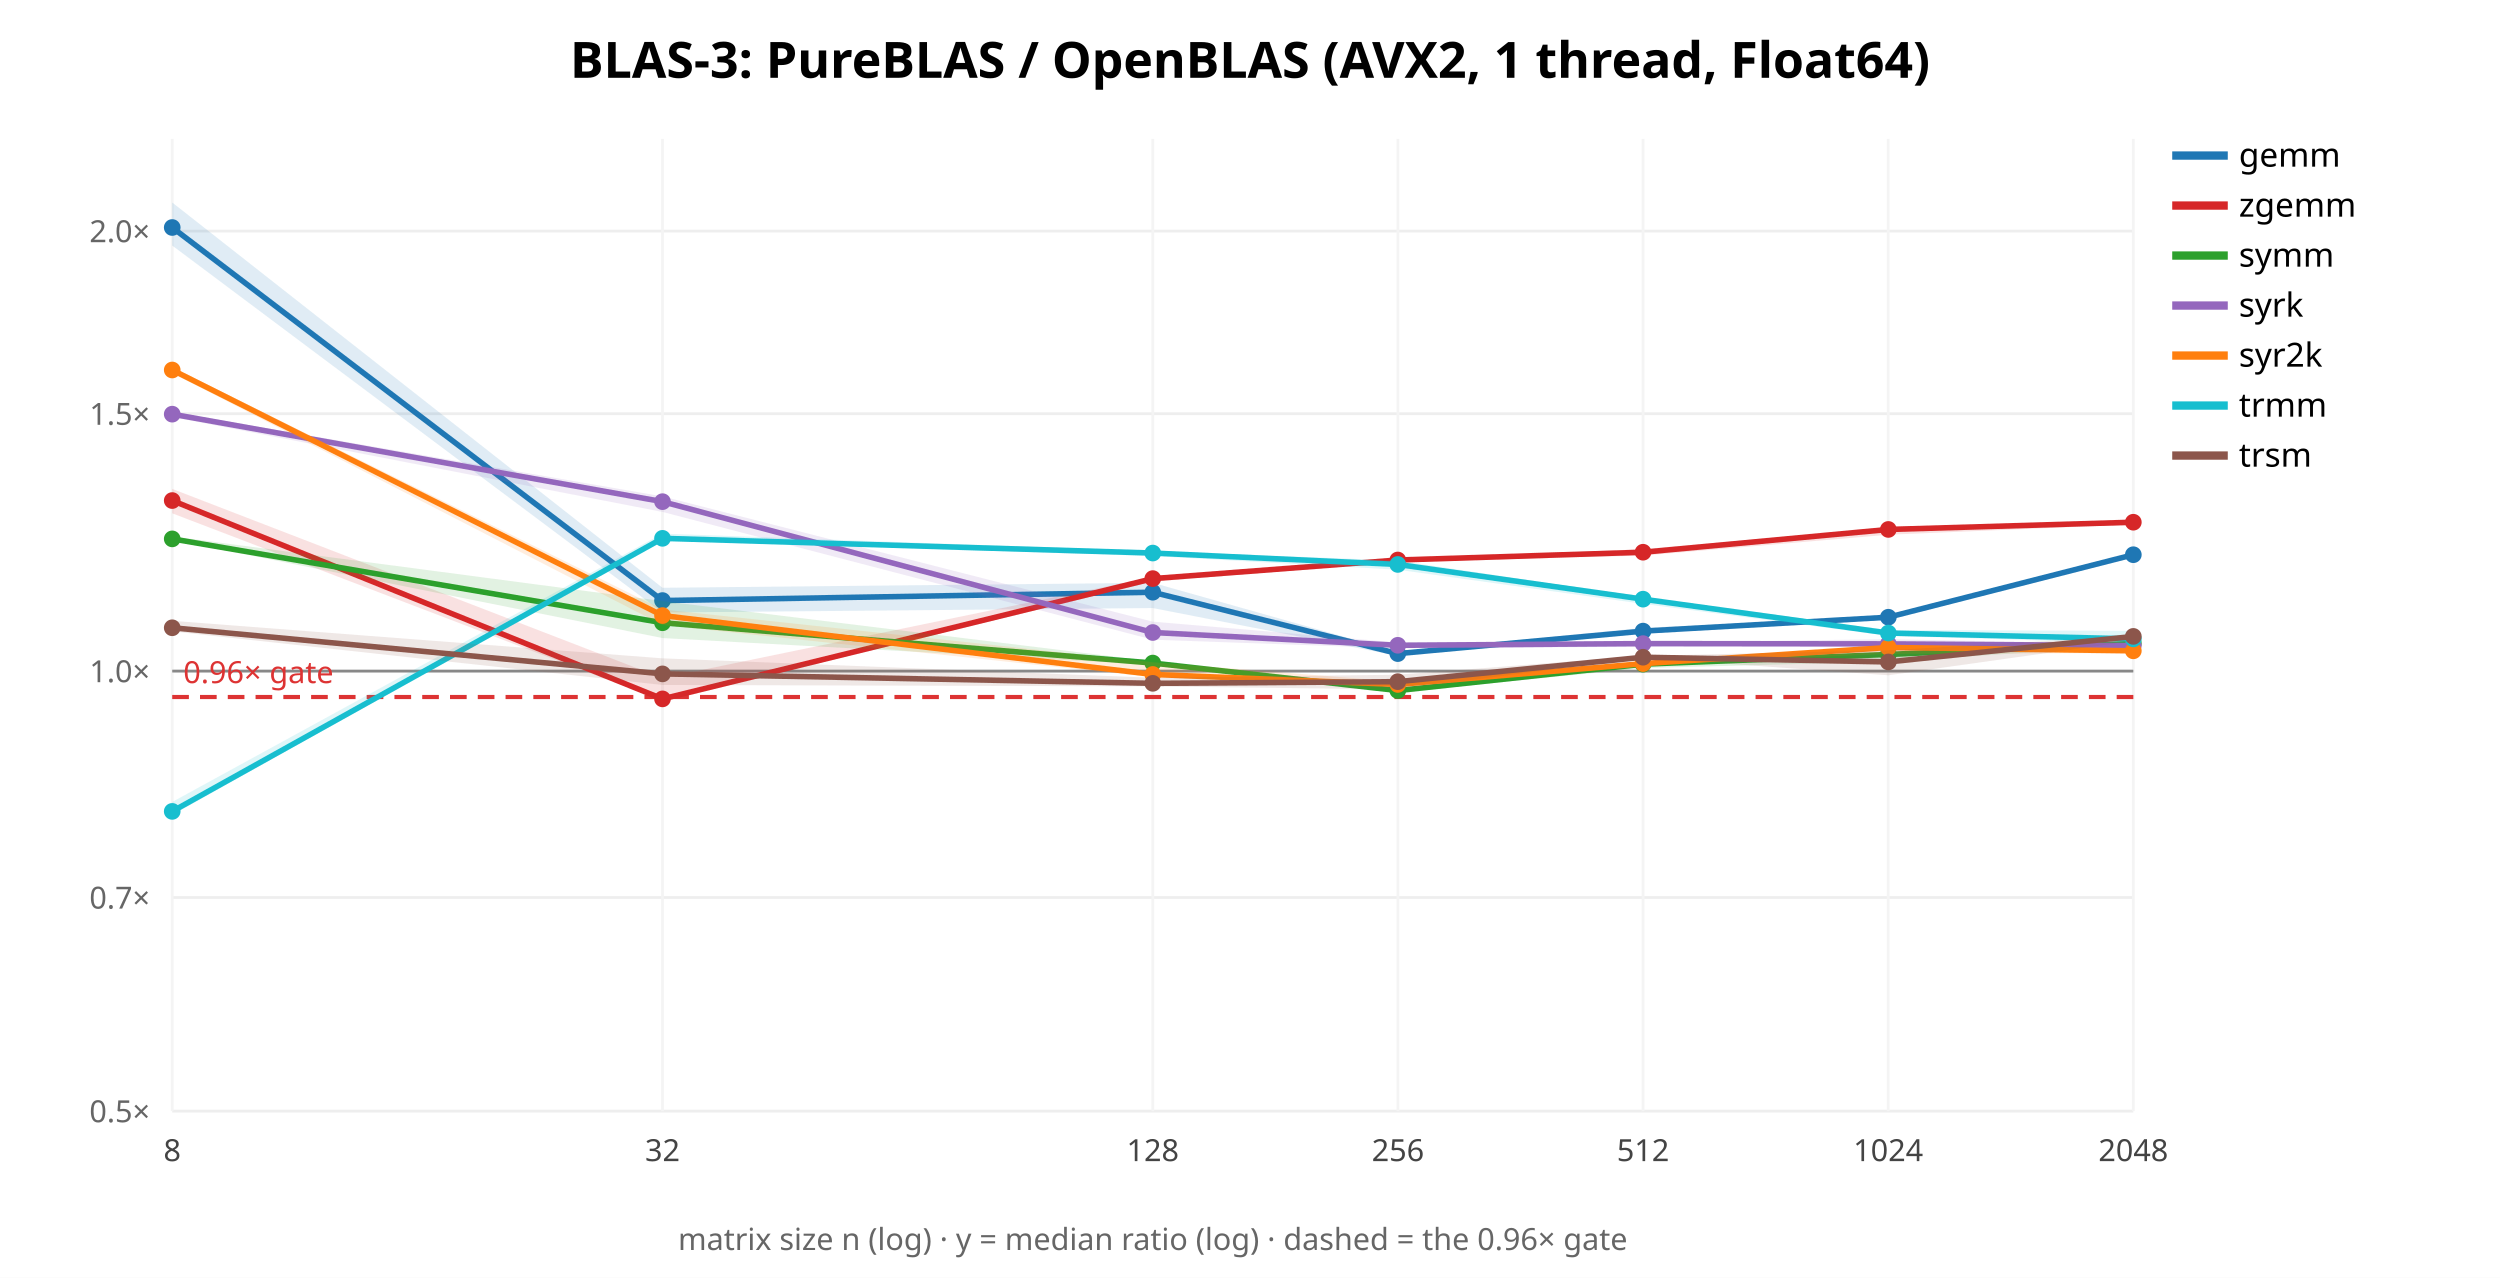
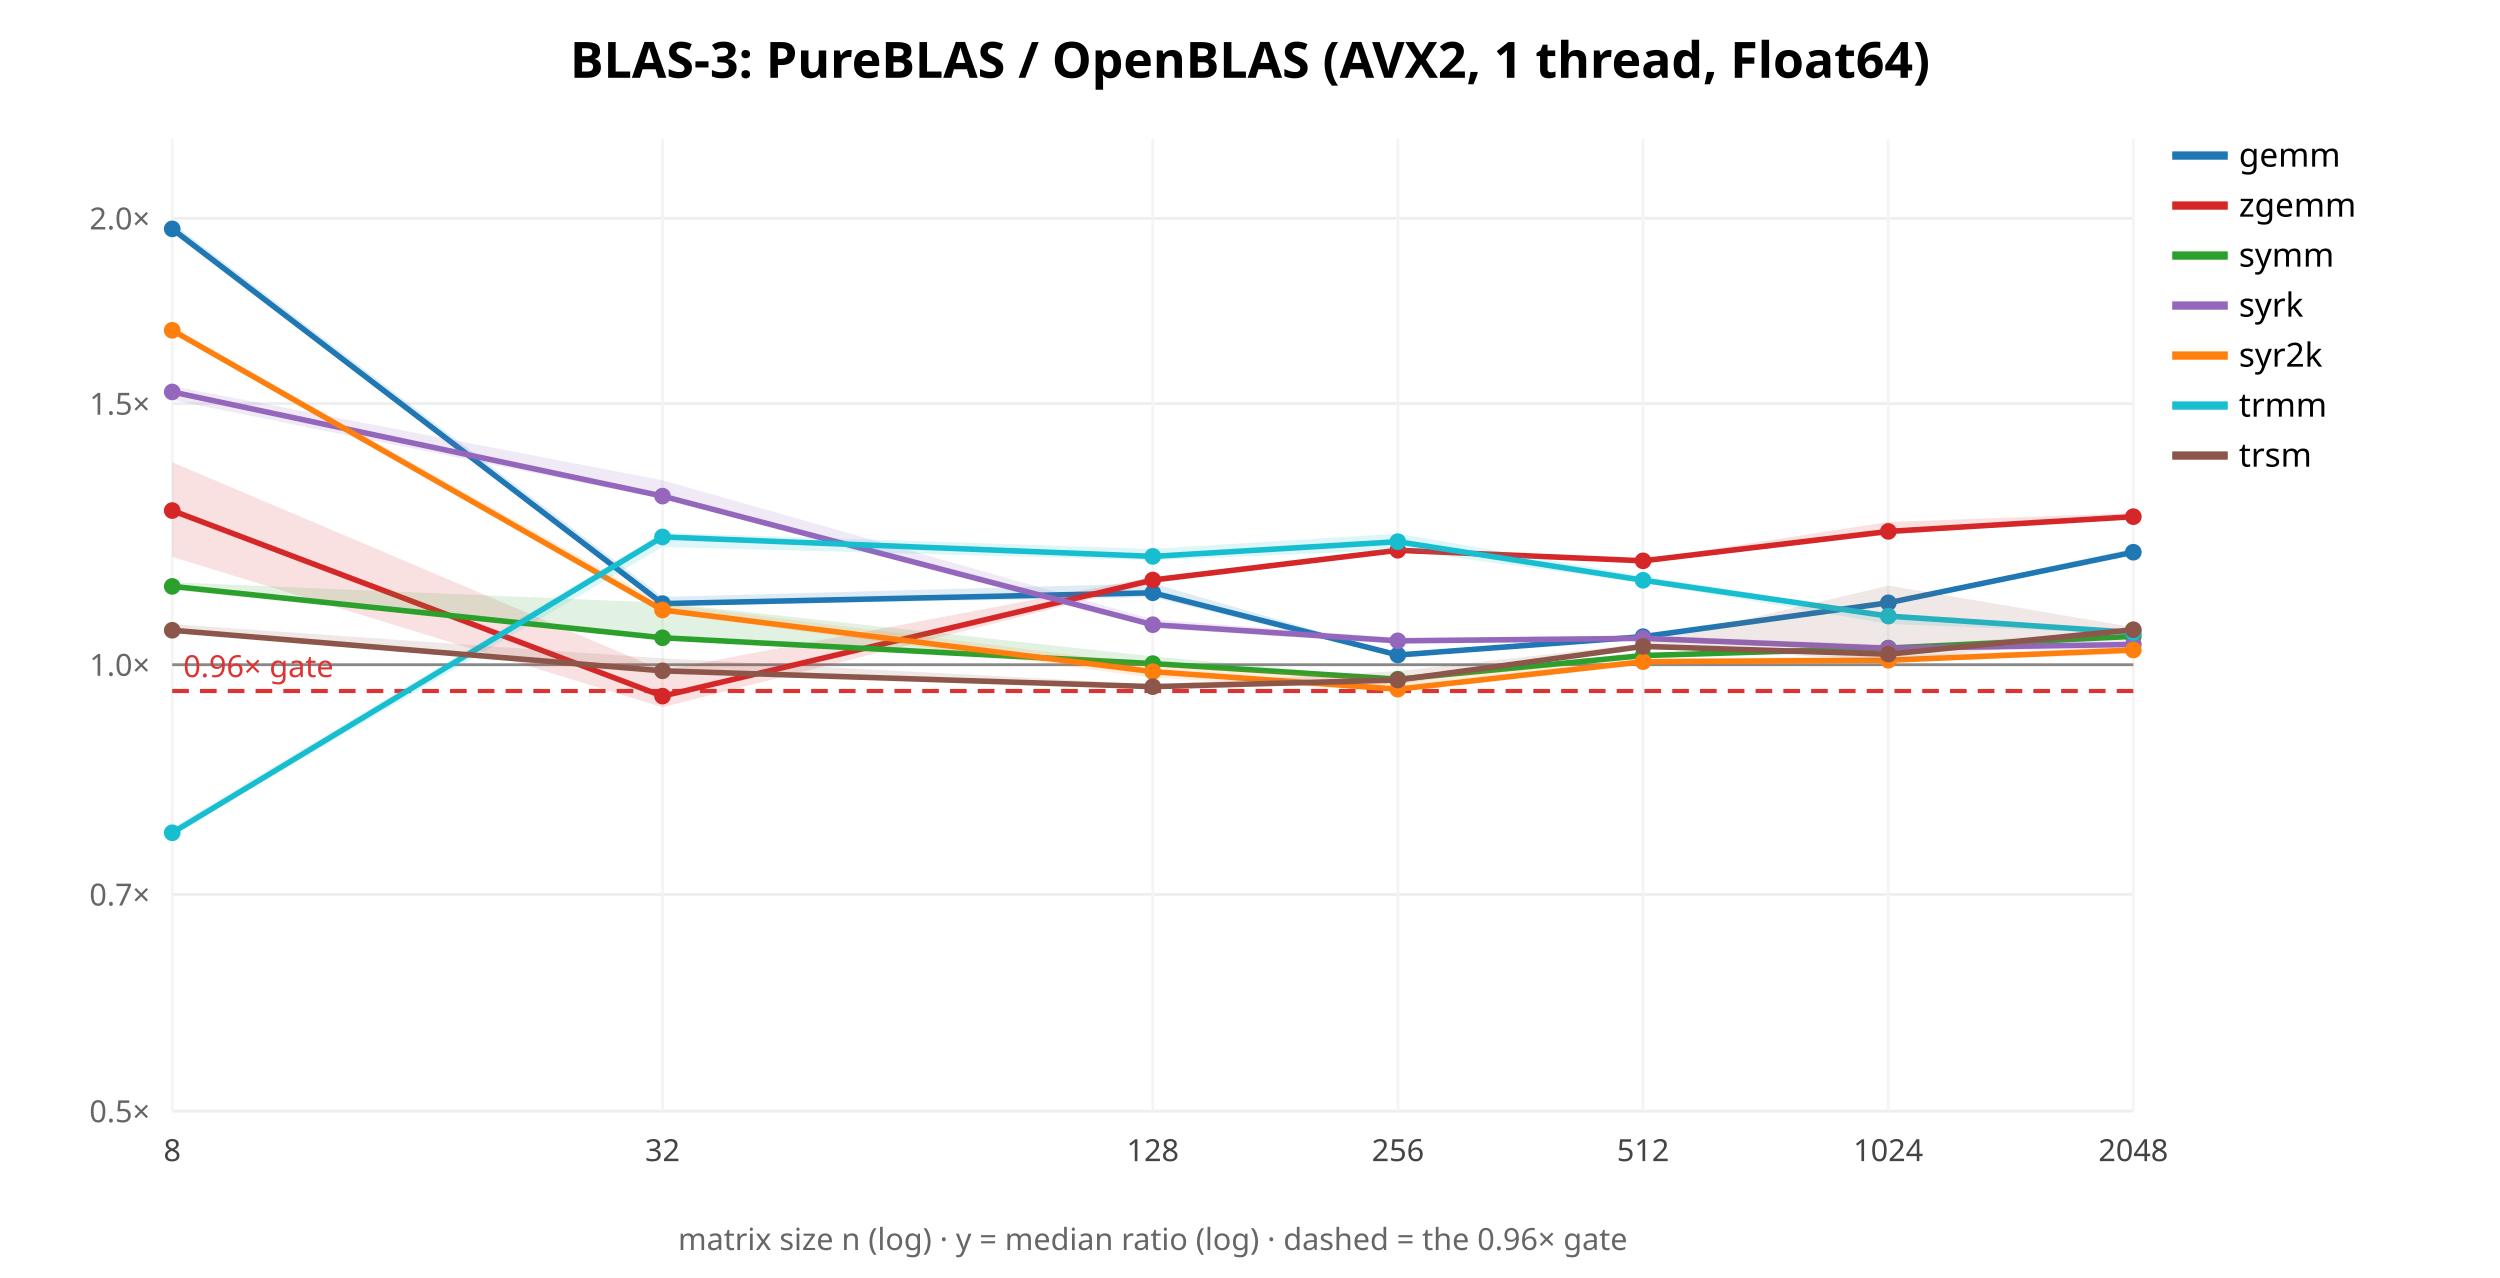
<svg xmlns="http://www.w3.org/2000/svg" width="900" height="460" font-family="sans-serif">
  <rect width="900" height="460" fill="white" />
  <text x="450.0" y="28" text-anchor="middle" font-size="18" font-weight="bold">BLAS-3: PureBLAS / OpenBLAS (AVX2, 1 thread, Float64)</text>
  <line x1="62" y1="400.0" x2="768" y2="400.0" stroke="#eee" />
  <text x="54" y="404.0" text-anchor="end" font-size="11" fill="#666">0.5×</text>
-   <line x1="62" y1="323.106" x2="768" y2="323.106" stroke="#eee" />
-   <text x="54" y="327.106" text-anchor="end" font-size="11" fill="#666">0.7×</text>
-   <line x1="62" y1="241.595" x2="768" y2="241.595" stroke="#eee" />
-   <text x="54" y="245.595" text-anchor="end" font-size="11" fill="#666">1.0×</text>
-   <line x1="62" y1="148.934" x2="768" y2="148.934" stroke="#eee" />
-   <text x="54" y="152.934" text-anchor="end" font-size="11" fill="#666">1.5×</text>
-   <line x1="62" y1="83.19" x2="768" y2="83.19" stroke="#eee" />
-   <text x="54" y="87.19" text-anchor="end" font-size="11" fill="#666">2.0×</text>
+   <line x1="62" y1="321.991" x2="768" y2="321.991" stroke="#eee" />
+   <text x="54" y="325.991" text-anchor="end" font-size="11" fill="#666">0.7×</text>
+   <line x1="62" y1="239.298" x2="768" y2="239.298" stroke="#eee" />
+   <text x="54" y="243.298" text-anchor="end" font-size="11" fill="#666">1.0×</text>
+   <line x1="62" y1="145.294" x2="768" y2="145.294" stroke="#eee" />
+   <text x="54" y="149.294" text-anchor="end" font-size="11" fill="#666">1.5×</text>
+   <line x1="62" y1="78.597" x2="768" y2="78.597" stroke="#eee" />
+   <text x="54" y="82.597" text-anchor="end" font-size="11" fill="#666">2.0×</text>
  <line x1="62.0" y1="50" x2="62.0" y2="400" stroke="#f4f4f4" />
  <text x="62.0" y="418" text-anchor="middle" font-size="11" fill="#444">8</text>
  <line x1="238.5" y1="50" x2="238.5" y2="400" stroke="#f4f4f4" />
  <text x="238.5" y="418" text-anchor="middle" font-size="11" fill="#444">32</text>
  <line x1="415.0" y1="50" x2="415.0" y2="400" stroke="#f4f4f4" />
  <text x="415.0" y="418" text-anchor="middle" font-size="11" fill="#444">128</text>
  <line x1="503.25" y1="50" x2="503.25" y2="400" stroke="#f4f4f4" />
  <text x="503.25" y="418" text-anchor="middle" font-size="11" fill="#444">256</text>
  <line x1="591.5" y1="50" x2="591.5" y2="400" stroke="#f4f4f4" />
  <text x="591.5" y="418" text-anchor="middle" font-size="11" fill="#444">512</text>
  <line x1="679.75" y1="50" x2="679.75" y2="400" stroke="#f4f4f4" />
  <text x="679.75" y="418" text-anchor="middle" font-size="11" fill="#444">1024</text>
  <line x1="768.0" y1="50" x2="768.0" y2="400" stroke="#f4f4f4" />
  <text x="768.0" y="418" text-anchor="middle" font-size="11" fill="#444">2048</text>
-   <line x1="62" y1="241.595" x2="768" y2="241.595" stroke="#888" />
-   <line x1="62" y1="250.924" x2="768" y2="250.924" stroke="#d33" stroke-width="1.5" stroke-dasharray="6 4" />
-   <text x="66" y="245.924" font-size="11" fill="#d33">0.96× gate</text>
-   <polygon points="62.0,72.9 238.5,211.6 415.0,209.8 503.2,234.7 591.5,226.0 679.8,221.9 768.0,199.1 768.0,200.4 679.8,222.6 591.5,227.7 503.2,236.1 415.0,218.9 238.5,220.5 62.0,88.4" fill="#1f77b4" opacity="0.14" stroke="none" />
-   <polyline points="62.0,81.9 238.5,216.2 415.0,213.2 503.2,235.3 591.5,227.2 679.8,222.2 768.0,199.7" fill="none" stroke="#1f77b4" stroke-width="2" />
-   <circle cx="62.0" cy="81.9" r="3" fill="#1f77b4" />
-   <circle cx="238.5" cy="216.2" r="3" fill="#1f77b4" />
-   <circle cx="415.0" cy="213.2" r="3" fill="#1f77b4" />
-   <circle cx="503.2" cy="235.3" r="3" fill="#1f77b4" />
-   <circle cx="591.5" cy="227.2" r="3" fill="#1f77b4" />
-   <circle cx="679.8" cy="222.2" r="3" fill="#1f77b4" />
-   <circle cx="768.0" cy="199.7" r="3" fill="#1f77b4" />
+   <line x1="62" y1="239.298" x2="768" y2="239.298" stroke="#888" />
+   <line x1="62" y1="248.763" x2="768" y2="248.763" stroke="#d33" stroke-width="1.5" stroke-dasharray="6 4" />
+   <text x="66" y="243.763" font-size="11" fill="#d33">0.96× gate</text>
+   <polygon points="62.0,80.3 238.5,214.9 415.0,210.0 503.2,235.5 591.5,228.1 679.8,216.4 768.0,197.4 768.0,199.5 679.8,217.9 591.5,229.8 503.2,236.7 415.0,215.0 238.5,218.1 62.0,83.9" fill="#1f77b4" opacity="0.14" stroke="none" />
+   <polyline points="62.0,82.4 238.5,217.3 415.0,213.4 503.2,235.8 591.5,229.2 679.8,217.0 768.0,198.8" fill="none" stroke="#1f77b4" stroke-width="2" />
+   <circle cx="62.0" cy="82.4" r="3" fill="#1f77b4" />
+   <circle cx="238.5" cy="217.3" r="3" fill="#1f77b4" />
+   <circle cx="415.0" cy="213.4" r="3" fill="#1f77b4" />
+   <circle cx="503.2" cy="235.8" r="3" fill="#1f77b4" />
+   <circle cx="591.5" cy="229.2" r="3" fill="#1f77b4" />
+   <circle cx="679.8" cy="217.0" r="3" fill="#1f77b4" />
+   <circle cx="768.0" cy="198.8" r="3" fill="#1f77b4" />
  <line x1="782" y1="56" x2="802" y2="56" stroke="#1f77b4" stroke-width="3" />
  <text x="806" y="60" font-size="12">gemm</text>
-   <polygon points="62.0,176.0 238.5,244.1 415.0,207.7 503.2,201.2 591.5,197.7 679.8,190.0 768.0,187.4 768.0,188.8 679.8,192.5 591.5,200.0 503.2,202.3 415.0,209.4 238.5,252.3 62.0,184.8" fill="#d62728" opacity="0.14" stroke="none" />
-   <polyline points="62.0,180.2 238.5,251.6 415.0,208.3 503.2,201.6 591.5,198.8 679.8,190.6 768.0,188.0" fill="none" stroke="#d62728" stroke-width="2" />
-   <circle cx="62.0" cy="180.2" r="3" fill="#d62728" />
-   <circle cx="238.5" cy="251.6" r="3" fill="#d62728" />
-   <circle cx="415.0" cy="208.3" r="3" fill="#d62728" />
-   <circle cx="503.2" cy="201.6" r="3" fill="#d62728" />
-   <circle cx="591.5" cy="198.8" r="3" fill="#d62728" />
-   <circle cx="679.8" cy="190.6" r="3" fill="#d62728" />
-   <circle cx="768.0" cy="188.0" r="3" fill="#d62728" />
+   <polygon points="62.0,166.4 238.5,241.3 415.0,207.7 503.2,197.8 591.5,201.5 679.8,187.9 768.0,184.7 768.0,186.4 679.8,192.5 591.5,202.5 503.2,198.4 415.0,210.0 238.5,254.6 62.0,200.5" fill="#d62728" opacity="0.14" stroke="none" />
+   <polyline points="62.0,183.8 238.5,250.6 415.0,208.8 503.2,198.1 591.5,201.9 679.8,191.3 768.0,186.0" fill="none" stroke="#d62728" stroke-width="2" />
+   <circle cx="62.0" cy="183.8" r="3" fill="#d62728" />
+   <circle cx="238.5" cy="250.6" r="3" fill="#d62728" />
+   <circle cx="415.0" cy="208.8" r="3" fill="#d62728" />
+   <circle cx="503.2" cy="198.1" r="3" fill="#d62728" />
+   <circle cx="591.5" cy="201.9" r="3" fill="#d62728" />
+   <circle cx="679.8" cy="191.3" r="3" fill="#d62728" />
+   <circle cx="768.0" cy="186.0" r="3" fill="#d62728" />
  <line x1="782" y1="74" x2="802" y2="74" stroke="#d62728" stroke-width="3" />
  <text x="806" y="78" font-size="12">zgemm</text>
-   <polygon points="62.0,193.1 238.5,216.4 415.0,238.1 503.2,247.5 591.5,238.7 679.8,235.0 768.0,231.2 768.0,232.4 679.8,238.2 591.5,240.5 503.2,249.3 415.0,239.3 238.5,229.7 62.0,194.3" fill="#2ca02c" opacity="0.14" stroke="none" />
-   <polyline points="62.0,194.0 238.5,224.2 415.0,238.7 503.2,248.6 591.5,239.1 679.8,235.6 768.0,231.6" fill="none" stroke="#2ca02c" stroke-width="2" />
-   <circle cx="62.0" cy="194.0" r="3" fill="#2ca02c" />
-   <circle cx="238.5" cy="224.2" r="3" fill="#2ca02c" />
-   <circle cx="415.0" cy="238.7" r="3" fill="#2ca02c" />
-   <circle cx="503.2" cy="248.6" r="3" fill="#2ca02c" />
-   <circle cx="591.5" cy="239.1" r="3" fill="#2ca02c" />
-   <circle cx="679.8" cy="235.6" r="3" fill="#2ca02c" />
-   <circle cx="768.0" cy="231.6" r="3" fill="#2ca02c" />
+   <polygon points="62.0,209.6 238.5,217.0 415.0,236.3 503.2,244.3 591.5,235.0 679.8,233.1 768.0,226.5 768.0,229.8 679.8,234.3 591.5,236.8 503.2,245.0 415.0,239.3 238.5,230.2 62.0,212.3" fill="#2ca02c" opacity="0.14" stroke="none" />
+   <polyline points="62.0,211.1 238.5,229.6 415.0,238.9 503.2,244.5 591.5,236.0 679.8,233.3 768.0,229.1" fill="none" stroke="#2ca02c" stroke-width="2" />
+   <circle cx="62.0" cy="211.1" r="3" fill="#2ca02c" />
+   <circle cx="238.5" cy="229.6" r="3" fill="#2ca02c" />
+   <circle cx="415.0" cy="238.9" r="3" fill="#2ca02c" />
+   <circle cx="503.2" cy="244.5" r="3" fill="#2ca02c" />
+   <circle cx="591.5" cy="236.0" r="3" fill="#2ca02c" />
+   <circle cx="679.8" cy="233.3" r="3" fill="#2ca02c" />
+   <circle cx="768.0" cy="229.1" r="3" fill="#2ca02c" />
  <line x1="782" y1="92" x2="802" y2="92" stroke="#2ca02c" stroke-width="3" />
  <text x="806" y="96" font-size="12">symm</text>
-   <polygon points="62.0,148.3 238.5,178.7 415.0,223.8 503.2,231.3 591.5,231.3 679.8,230.1 768.0,231.9 768.0,232.9 679.8,232.0 591.5,232.8 503.2,233.4 415.0,230.3 238.5,184.3 62.0,150.1" fill="#9467bd" opacity="0.14" stroke="none" />
-   <polyline points="62.0,149.1 238.5,180.6 415.0,227.7 503.2,232.3 591.5,231.7 679.8,231.8 768.0,232.4" fill="none" stroke="#9467bd" stroke-width="2" />
-   <circle cx="62.0" cy="149.1" r="3" fill="#9467bd" />
-   <circle cx="238.5" cy="180.6" r="3" fill="#9467bd" />
-   <circle cx="415.0" cy="227.7" r="3" fill="#9467bd" />
-   <circle cx="503.2" cy="232.3" r="3" fill="#9467bd" />
-   <circle cx="591.5" cy="231.7" r="3" fill="#9467bd" />
-   <circle cx="679.8" cy="231.8" r="3" fill="#9467bd" />
-   <circle cx="768.0" cy="232.4" r="3" fill="#9467bd" />
+   <polygon points="62.0,139.0 238.5,172.9 415.0,223.0 503.2,229.6 591.5,228.8 679.8,232.1 768.0,230.2 768.0,233.7 679.8,234.2 591.5,230.7 503.2,231.8 415.0,226.1 238.5,179.6 62.0,144.0" fill="#9467bd" opacity="0.14" stroke="none" />
+   <polyline points="62.0,141.1 238.5,178.6 415.0,224.9 503.2,230.7 591.5,229.8 679.8,233.4 768.0,232.0" fill="none" stroke="#9467bd" stroke-width="2" />
+   <circle cx="62.0" cy="141.1" r="3" fill="#9467bd" />
+   <circle cx="238.5" cy="178.6" r="3" fill="#9467bd" />
+   <circle cx="415.0" cy="224.9" r="3" fill="#9467bd" />
+   <circle cx="503.2" cy="230.7" r="3" fill="#9467bd" />
+   <circle cx="591.5" cy="229.8" r="3" fill="#9467bd" />
+   <circle cx="679.8" cy="233.4" r="3" fill="#9467bd" />
+   <circle cx="768.0" cy="232.0" r="3" fill="#9467bd" />
  <line x1="782" y1="110" x2="802" y2="110" stroke="#9467bd" stroke-width="3" />
  <text x="806" y="114" font-size="12">syrk</text>
-   <polygon points="62.0,132.2 238.5,219.4 415.0,238.4 503.2,245.4 591.5,238.0 679.8,232.5 768.0,233.3 768.0,235.1 679.8,235.4 591.5,239.2 503.2,247.5 415.0,243.8 238.5,225.0 62.0,134.3" fill="#ff7f0e" opacity="0.14" stroke="none" />
-   <polyline points="62.0,133.2 238.5,221.6 415.0,242.8 503.2,246.4 591.5,238.9 679.8,233.1 768.0,234.3" fill="none" stroke="#ff7f0e" stroke-width="2" />
-   <circle cx="62.0" cy="133.2" r="3" fill="#ff7f0e" />
-   <circle cx="238.5" cy="221.6" r="3" fill="#ff7f0e" />
-   <circle cx="415.0" cy="242.8" r="3" fill="#ff7f0e" />
-   <circle cx="503.2" cy="246.4" r="3" fill="#ff7f0e" />
-   <circle cx="591.5" cy="238.9" r="3" fill="#ff7f0e" />
-   <circle cx="679.8" cy="233.1" r="3" fill="#ff7f0e" />
-   <circle cx="768.0" cy="234.3" r="3" fill="#ff7f0e" />
+   <polygon points="62.0,117.9 238.5,217.3 415.0,239.4 503.2,244.3 591.5,237.3 679.8,236.0 768.0,233.2 768.0,235.4 679.8,238.4 591.5,239.3 503.2,249.0 415.0,244.0 238.5,220.6 62.0,119.9" fill="#ff7f0e" opacity="0.14" stroke="none" />
+   <polyline points="62.0,118.9 238.5,219.6 415.0,241.8 503.2,248.1 591.5,238.2 679.8,237.7 768.0,234.0" fill="none" stroke="#ff7f0e" stroke-width="2" />
+   <circle cx="62.0" cy="118.9" r="3" fill="#ff7f0e" />
+   <circle cx="238.5" cy="219.6" r="3" fill="#ff7f0e" />
+   <circle cx="415.0" cy="241.8" r="3" fill="#ff7f0e" />
+   <circle cx="503.2" cy="248.1" r="3" fill="#ff7f0e" />
+   <circle cx="591.5" cy="238.2" r="3" fill="#ff7f0e" />
+   <circle cx="679.8" cy="237.7" r="3" fill="#ff7f0e" />
+   <circle cx="768.0" cy="234.0" r="3" fill="#ff7f0e" />
  <line x1="782" y1="128" x2="802" y2="128" stroke="#ff7f0e" stroke-width="3" />
  <text x="806" y="132" font-size="12">syr2k</text>
-   <polygon points="62.0,288.7 238.5,192.1 415.0,198.4 503.2,201.8 591.5,215.0 679.8,226.8 768.0,227.1 768.0,231.6 679.8,228.9 591.5,217.4 503.2,205.1 415.0,200.2 238.5,194.3 62.0,293.4" fill="#17becf" opacity="0.14" stroke="none" />
-   <polyline points="62.0,292.1 238.5,193.8 415.0,199.1 503.2,203.2 591.5,215.7 679.8,227.9 768.0,230.0" fill="none" stroke="#17becf" stroke-width="2" />
-   <circle cx="62.0" cy="292.1" r="3" fill="#17becf" />
-   <circle cx="238.5" cy="193.8" r="3" fill="#17becf" />
-   <circle cx="415.0" cy="199.1" r="3" fill="#17becf" />
-   <circle cx="503.2" cy="203.2" r="3" fill="#17becf" />
-   <circle cx="591.5" cy="215.7" r="3" fill="#17becf" />
-   <circle cx="679.8" cy="227.9" r="3" fill="#17becf" />
-   <circle cx="768.0" cy="230.0" r="3" fill="#17becf" />
+   <polygon points="62.0,298.0 238.5,191.8 415.0,197.6 503.2,192.1 591.5,207.4 679.8,221.1 768.0,227.4 768.0,228.2 679.8,224.6 591.5,209.8 503.2,198.0 415.0,201.7 238.5,196.9 62.0,300.5" fill="#17becf" opacity="0.14" stroke="none" />
+   <polyline points="62.0,299.8 238.5,193.3 415.0,200.3 503.2,195.0 591.5,208.9 679.8,221.8 768.0,227.7" fill="none" stroke="#17becf" stroke-width="2" />
+   <circle cx="62.0" cy="299.8" r="3" fill="#17becf" />
+   <circle cx="238.5" cy="193.3" r="3" fill="#17becf" />
+   <circle cx="415.0" cy="200.3" r="3" fill="#17becf" />
+   <circle cx="503.2" cy="195.0" r="3" fill="#17becf" />
+   <circle cx="591.5" cy="208.9" r="3" fill="#17becf" />
+   <circle cx="679.8" cy="221.8" r="3" fill="#17becf" />
+   <circle cx="768.0" cy="227.7" r="3" fill="#17becf" />
  <line x1="782" y1="146" x2="802" y2="146" stroke="#17becf" stroke-width="3" />
  <text x="806" y="150" font-size="12">trmm</text>
-   <polygon points="62.0,223.5 238.5,237.0 415.0,244.0 503.2,242.9 591.5,236.1 679.8,234.1 768.0,228.9 768.0,230.7 679.8,243.1 591.5,236.8 503.2,248.2 415.0,247.1 238.5,246.6 62.0,227.3" fill="#8c564b" opacity="0.14" stroke="none" />
-   <polyline points="62.0,226.0 238.5,242.6 415.0,246.0 503.2,245.4 591.5,236.6 679.8,238.3 768.0,229.1" fill="none" stroke="#8c564b" stroke-width="2" />
-   <circle cx="62.0" cy="226.0" r="3" fill="#8c564b" />
-   <circle cx="238.5" cy="242.6" r="3" fill="#8c564b" />
-   <circle cx="415.0" cy="246.0" r="3" fill="#8c564b" />
-   <circle cx="503.2" cy="245.4" r="3" fill="#8c564b" />
-   <circle cx="591.5" cy="236.6" r="3" fill="#8c564b" />
-   <circle cx="679.8" cy="238.3" r="3" fill="#8c564b" />
-   <circle cx="768.0" cy="229.1" r="3" fill="#8c564b" />
+   <polygon points="62.0,224.7 238.5,237.0 415.0,246.4 503.2,241.6 591.5,231.7 679.8,210.8 768.0,225.8 768.0,228.8 679.8,237.9 591.5,232.7 503.2,246.4 415.0,247.5 238.5,242.6 62.0,227.6" fill="#8c564b" opacity="0.14" stroke="none" />
+   <polyline points="62.0,226.9 238.5,241.5 415.0,247.2 503.2,244.8 591.5,232.7 679.8,235.5 768.0,226.7" fill="none" stroke="#8c564b" stroke-width="2" />
+   <circle cx="62.0" cy="226.9" r="3" fill="#8c564b" />
+   <circle cx="238.5" cy="241.5" r="3" fill="#8c564b" />
+   <circle cx="415.0" cy="247.2" r="3" fill="#8c564b" />
+   <circle cx="503.2" cy="244.8" r="3" fill="#8c564b" />
+   <circle cx="591.5" cy="232.7" r="3" fill="#8c564b" />
+   <circle cx="679.8" cy="235.5" r="3" fill="#8c564b" />
+   <circle cx="768.0" cy="226.7" r="3" fill="#8c564b" />
  <line x1="782" y1="164" x2="802" y2="164" stroke="#8c564b" stroke-width="3" />
  <text x="806" y="168" font-size="12">trsm</text>
  <text x="415.0" y="450" text-anchor="middle" font-size="11" fill="#666">matrix size n (log) · y = median ratio (log) · dashed = the 0.96× gate</text>
</svg>
